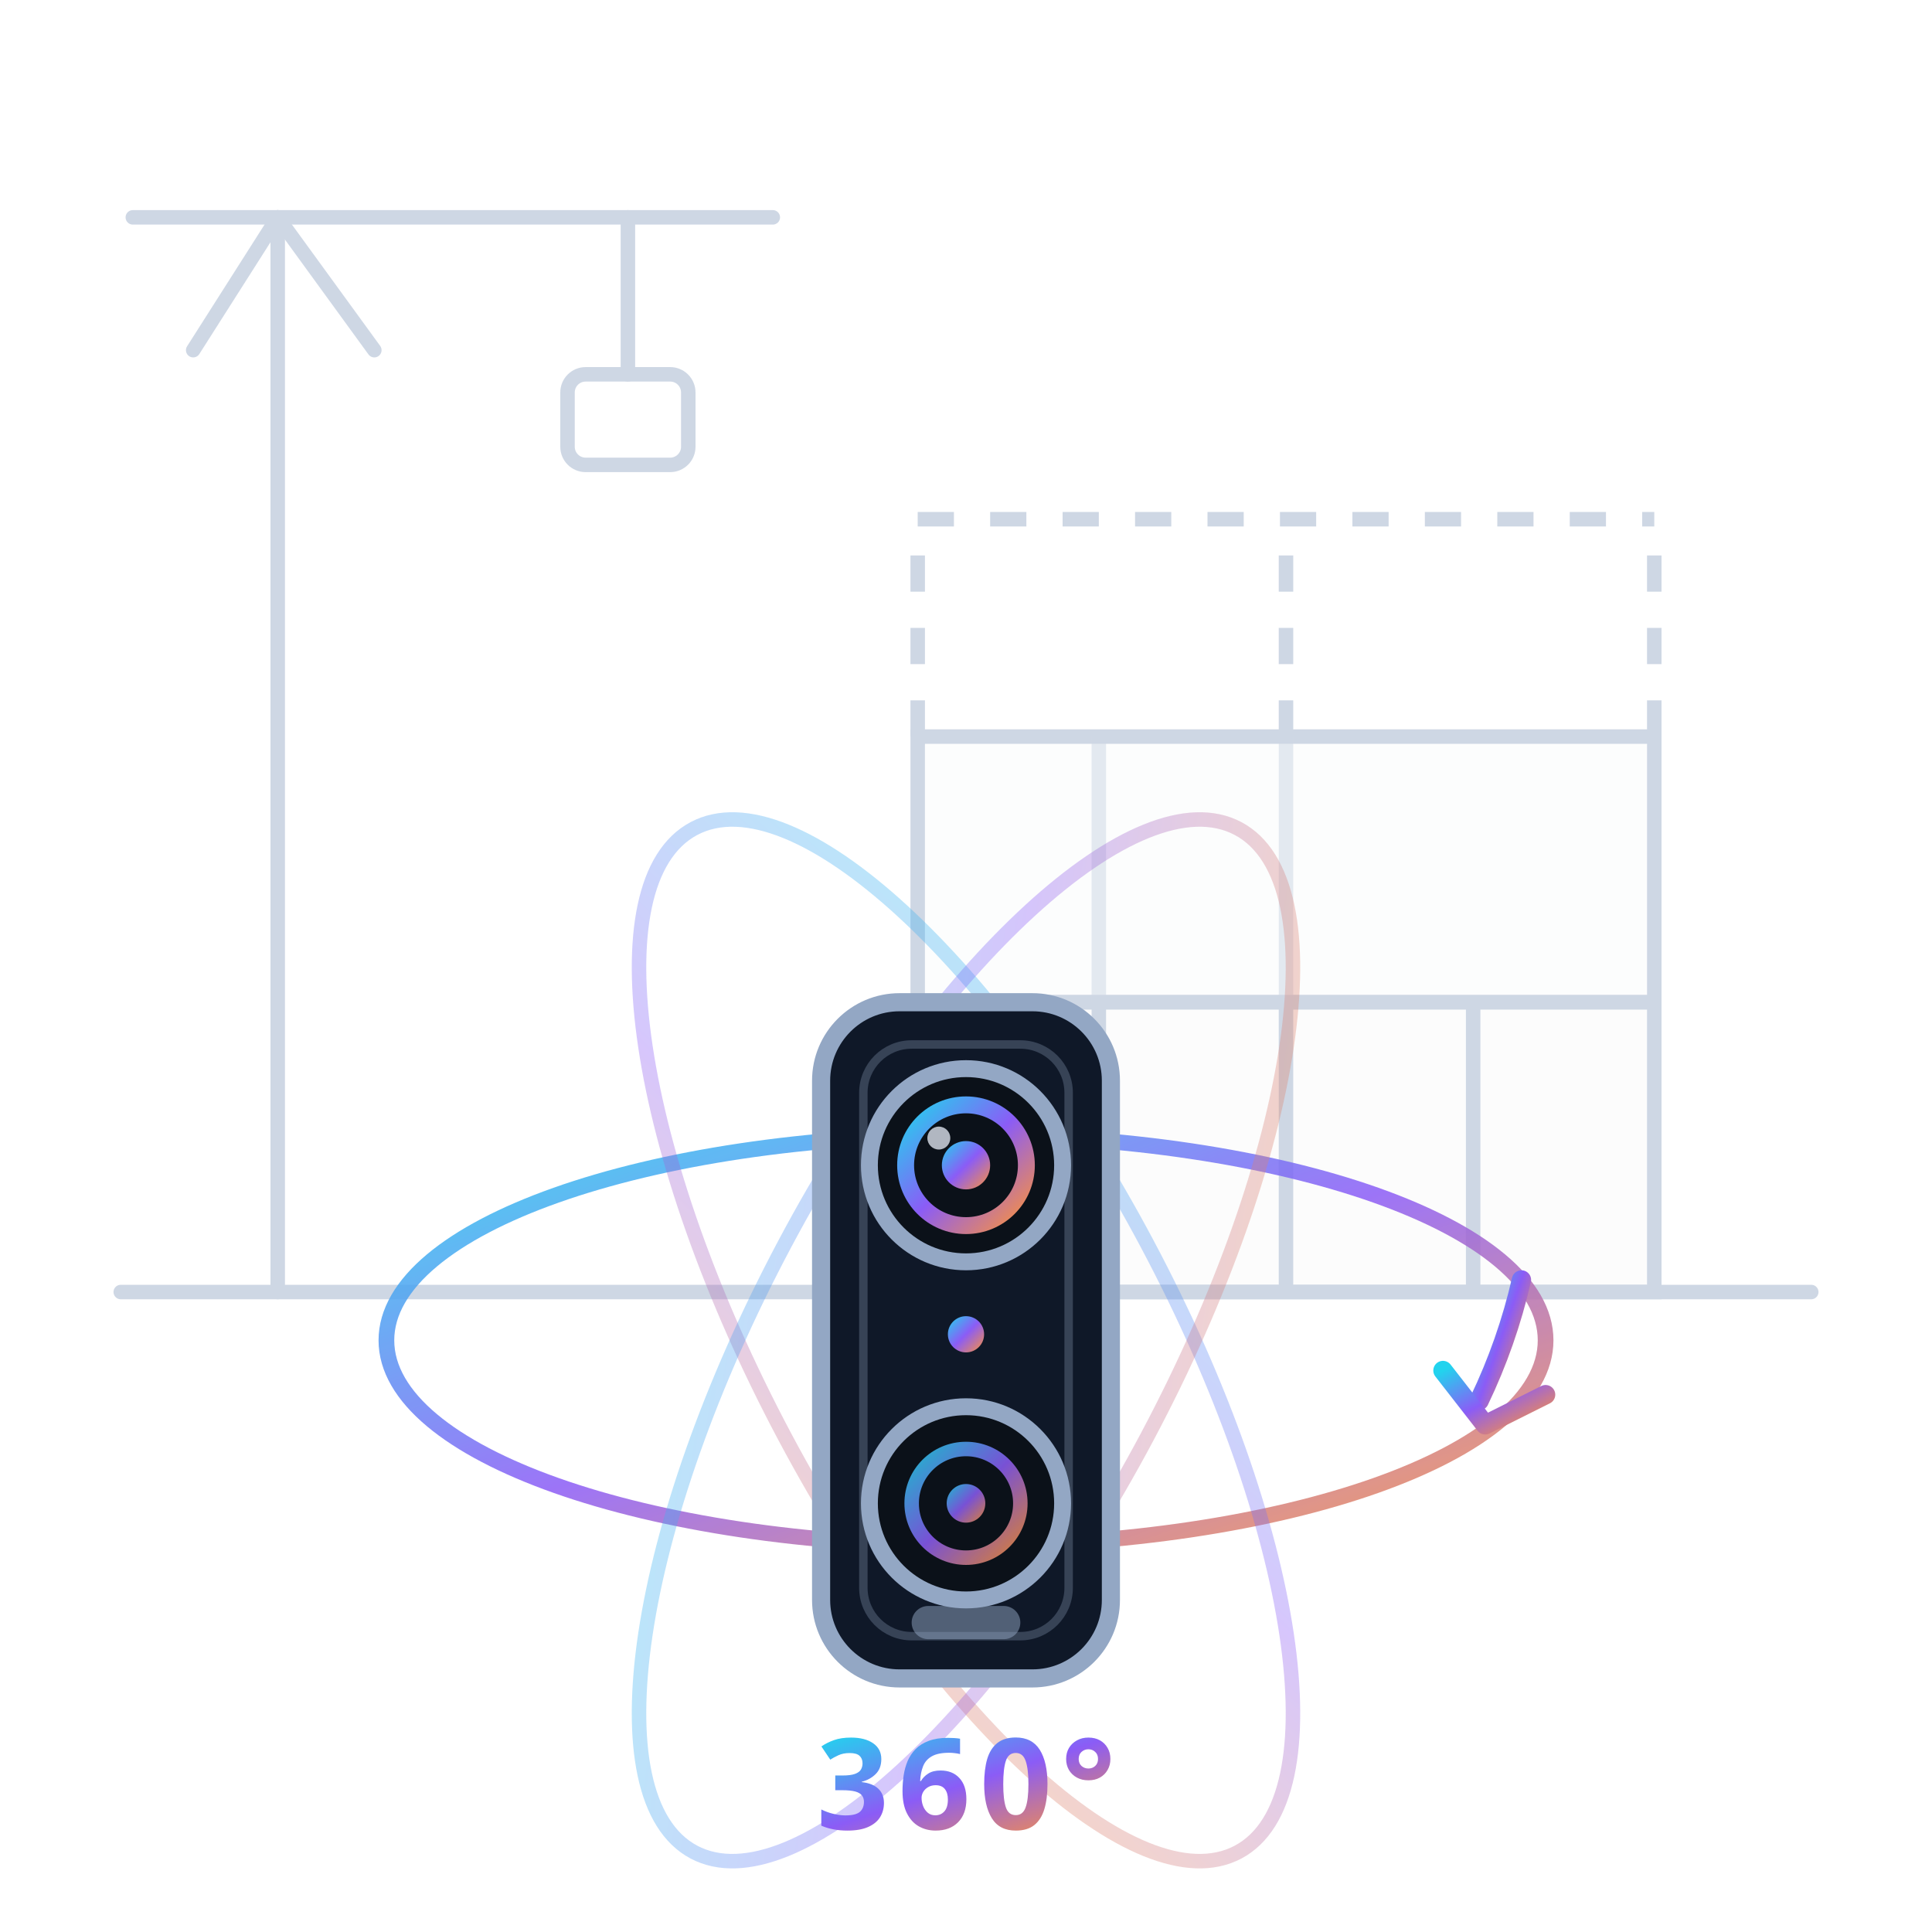
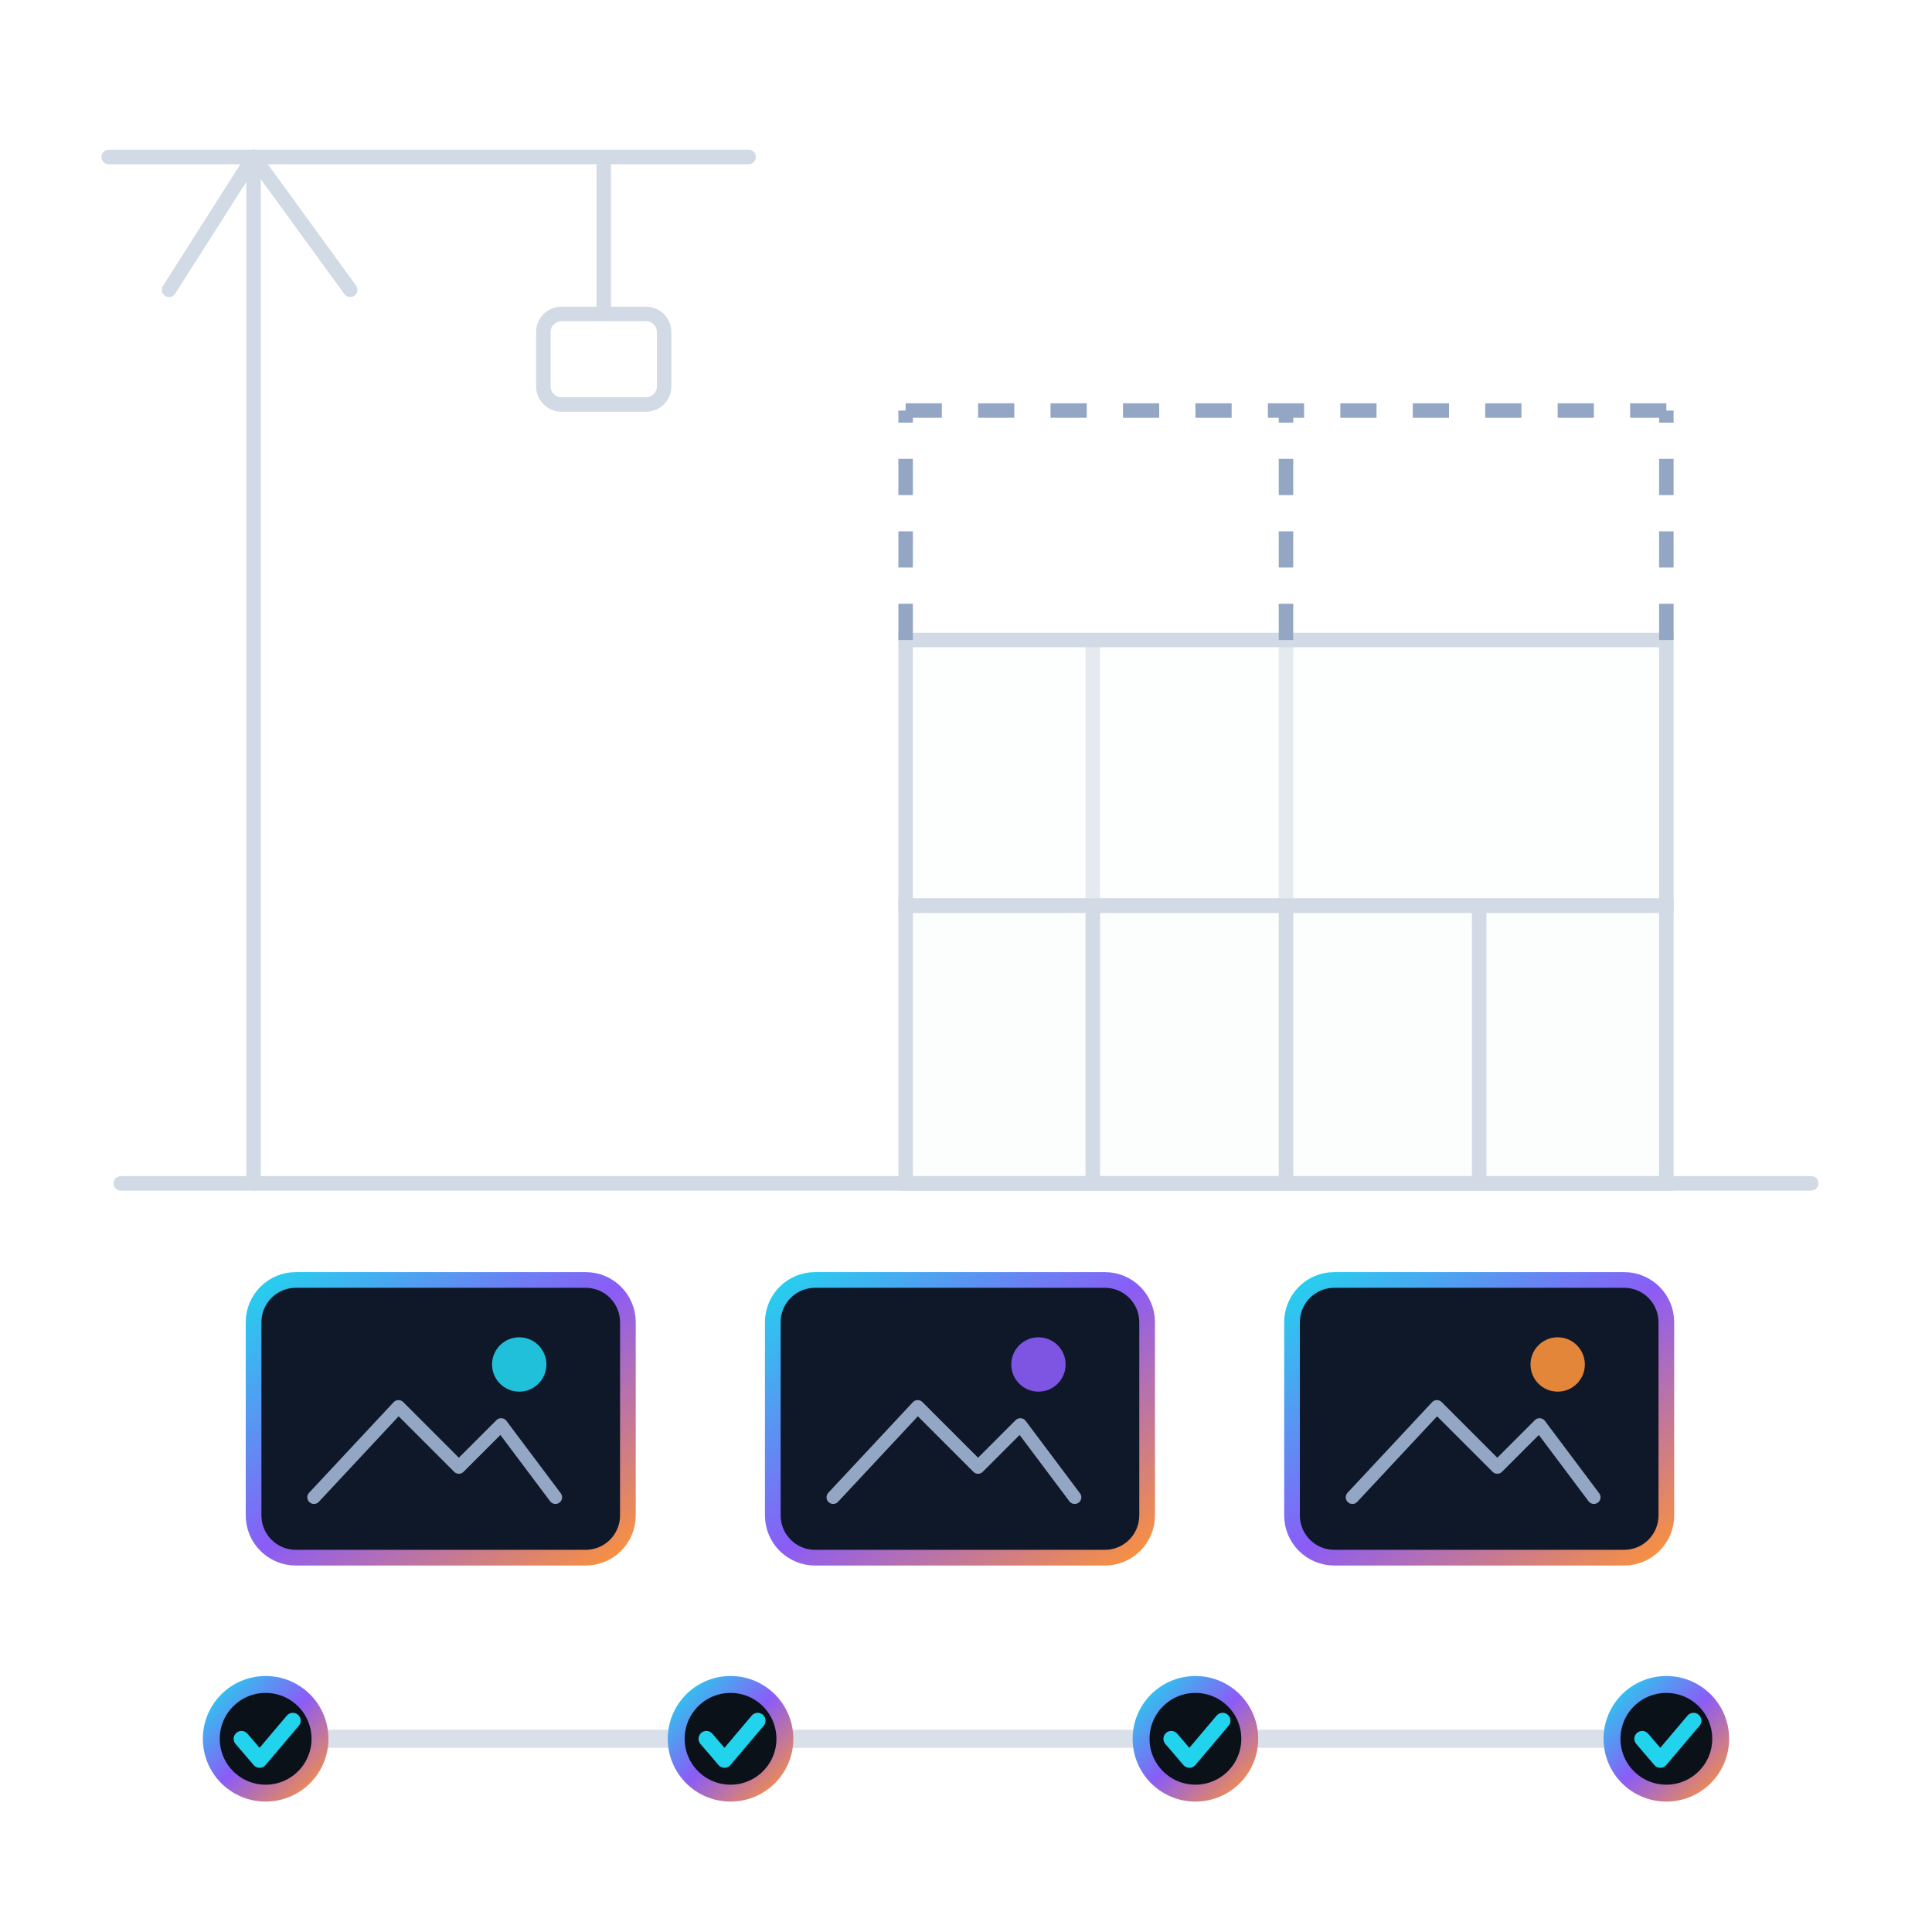
<svg xmlns="http://www.w3.org/2000/svg" viewBox="0 0 320 320" fill="none">
  <defs>
    <linearGradient id="bg1" x1="0" y1="0" x2="1" y2="1">
      <stop offset="0" stop-color="#22D3EE" />
      <stop offset=".5" stop-color="#8B5CF6" />
      <stop offset="1" stop-color="#FB923C" />
    </linearGradient>
+     <style>
+       /* Bauphase fuer Bauphase: der Fortschrittsbalken waechst, jeder Termin
+          wird abgehakt und bringt eine Foto-Dokumentation mit. */
+       @keyframes grow  { 0%, 6%  { stroke-dashoffset: 232; }
+                          86%, 100% { stroke-dashoffset: 0; } }
+       @keyframes tick  { 0%, 10%  { opacity: 0; transform: scale(.4); }
+                          22%, 100% { opacity: 1; transform: scale(1); } }
+       @keyframes shot  { 0%, 14%  { opacity: 0; transform: translateY(12px) scale(.85); }
+                          28%, 92% { opacity: 1; transform: translateY(0) scale(1); }
+                          100%     { opacity: 1; transform: translateY(0) scale(1); } }
+       @keyframes storey { 0%, 30% { opacity: .12; } 55%, 100% { opacity: .5; } }
+ 
+       .bar   { stroke-dasharray: 232; animation: grow 8s ease-in-out infinite; }
+       .tick  { transform-box: fill-box; transform-origin: center;
+                animation: tick 8s ease-out infinite; }
+       .t2 { animation-delay: 1.4s } .t3 { animation-delay: 2.8s } .t4 { animation-delay: 4.2s }
+       .shot  { transform-box: fill-box; transform-origin: center bottom;
+                animation: shot 8s ease-out infinite; }
+       .s2 { animation-delay: 1.4s } .s3 { animation-delay: 2.8s }
+       .top   { animation: storey 8s ease-in-out infinite; }
+ 
+       @media (prefers-reduced-motion: reduce) {
+         .bar, .tick, .shot, .top {
+           animation: none; opacity: 1; transform: none; stroke-dashoffset: 0;
+         }
+       }
+     </style>
  </defs>
-   <g opacity=".45">
+   <g opacity=".42">
    <g stroke="#93A7C4" stroke-width="2.4" stroke-linecap="round">
-       <line x1="46" y1="214" x2="46" y2="36" />
-       <line x1="22" y1="36" x2="128" y2="36" />
-       <line x1="46" y1="36" x2="32" y2="58" />
-       <line x1="46" y1="36" x2="62" y2="58" />
-       <line x1="104" y1="36" x2="104" y2="62" />
+       <line x1="42" y1="196" x2="42" y2="26" />
+       <line x1="18" y1="26" x2="124" y2="26" />
+       <line x1="42" y1="26" x2="28" y2="48" />
+       <line x1="42" y1="26" x2="58" y2="48" />
+       <line x1="100" y1="26" x2="100" y2="52" />
    </g>
-     <rect x="94" y="62" width="20" height="15" rx="3" stroke="#93A7C4" stroke-width="2.4" fill="none" />
+     <rect x="90" y="52" width="20" height="15" rx="3" stroke="#93A7C4" stroke-width="2.4" fill="none" />
    <g stroke="#93A7C4" stroke-width="2.4">
-       <rect x="152" y="166" width="122" height="48" fill="rgba(148,163,184,.07)" />
-       <line x1="182" y1="166" x2="182" y2="214" />
-       <line x1="213" y1="166" x2="213" y2="214" />
-       <line x1="244" y1="166" x2="244" y2="214" />
-       <rect x="152" y="122" width="122" height="44" fill="rgba(148,163,184,.04)" />
-       <line x1="182" y1="122" x2="182" y2="166" opacity=".55" />
-       <line x1="213" y1="122" x2="213" y2="166" opacity=".55" />
-       <line x1="152" y1="122" x2="152" y2="86" stroke-dasharray="6 6" />
-       <line x1="213" y1="122" x2="213" y2="86" stroke-dasharray="6 6" />
-       <line x1="274" y1="122" x2="274" y2="86" stroke-dasharray="6 6" />
-       <line x1="152" y1="86" x2="274" y2="86" stroke-dasharray="6 6" />
+       <rect x="150" y="150" width="126" height="46" fill="rgba(148,163,184,.07)" />
+       <line x1="181" y1="150" x2="181" y2="196" />
+       <line x1="213" y1="150" x2="213" y2="196" />
+       <line x1="245" y1="150" x2="245" y2="196" />
+       <rect x="150" y="106" width="126" height="44" fill="rgba(148,163,184,.04)" />
+       <line x1="181" y1="106" x2="181" y2="150" opacity=".55" />
+       <line x1="213" y1="106" x2="213" y2="150" opacity=".55" />
    </g>
-     <line x1="20" y1="214" x2="300" y2="214" stroke="#93A7C4" stroke-width="2.4" stroke-linecap="round" />
+     <line x1="20" y1="196" x2="300" y2="196" stroke="#93A7C4" stroke-width="2.4" stroke-linecap="round" />
  </g>
-   <ellipse cx="160" cy="222" rx="96" ry="34" stroke="url(#bg1)" stroke-width="2.6" opacity=".85" />
-   <ellipse cx="160" cy="222" rx="96" ry="34" stroke="url(#bg1)" stroke-width="2.4" opacity=".35" transform="rotate(62 160 222)" />
-   <ellipse cx="160" cy="222" rx="96" ry="34" stroke="url(#bg1)" stroke-width="2.4" opacity=".35" transform="rotate(-62 160 222)" />
-   <path d="M252 212a96 96 0 0 1-7 20" stroke="url(#bg1)" stroke-width="3.2" stroke-linecap="round" />
-   <path d="M239 227l7 9 10-5" stroke="url(#bg1)" stroke-width="3.2" stroke-linecap="round" stroke-linejoin="round" fill="none" />
-   <rect x="136" y="166" width="48" height="112" rx="13" fill="#0F1828" stroke="#93A7C4" stroke-width="3" />
-   <rect x="143" y="173" width="34" height="98" rx="8" stroke="#93A7C4" stroke-width="1.4" opacity=".3" />
-   <circle cx="160" cy="193" r="16" fill="#0B1119" stroke="#93A7C4" stroke-width="2.8" />
-   <circle cx="160" cy="193" r="10" stroke="url(#bg1)" stroke-width="2.8" />
-   <circle cx="160" cy="193" r="4" fill="url(#bg1)" />
-   <circle cx="155.5" cy="188.5" r="1.9" fill="#E8EFF9" opacity=".75" />
-   <circle cx="160" cy="249" r="16" fill="#0B1119" stroke="#93A7C4" stroke-width="2.8" />
-   <circle cx="160" cy="249" r="9" stroke="url(#bg1)" stroke-width="2.4" opacity=".85" />
-   <circle cx="160" cy="249" r="3.2" fill="url(#bg1)" opacity=".85" />
-   <circle cx="160" cy="221" r="3" fill="url(#bg1)" />
-   <rect x="151" y="266" width="18" height="5.5" rx="2.75" fill="#93A7C4" opacity=".5" />
-   <text x="160" y="303" text-anchor="middle" font-family="Space Grotesk, sans-serif" font-size="21" font-weight="700" fill="url(#bg1)" letter-spacing="1.5">360°</text>
+   <g class="top" stroke="#93A7C4" stroke-width="2.4" stroke-dasharray="6 6">
+     <path d="M150 106V68M213 106V68M276 106V68M150 68h126" />
+   </g>
+   <g class="shot">
+     <rect x="42" y="212" width="62" height="46" rx="7" fill="#0F1828" stroke="url(#bg1)" stroke-width="2.6" />
+     <path d="M52 248l14-15 10 10 7-7 9 12" stroke="#93A7C4" stroke-width="2.2" stroke-linecap="round" stroke-linejoin="round" fill="none" />
+     <circle cx="86" cy="226" r="4.5" fill="#22D3EE" opacity=".9" />
+   </g>
+   <g class="shot s2">
+     <rect x="128" y="212" width="62" height="46" rx="7" fill="#0F1828" stroke="url(#bg1)" stroke-width="2.6" />
+     <path d="M138 248l14-15 10 10 7-7 9 12" stroke="#93A7C4" stroke-width="2.2" stroke-linecap="round" stroke-linejoin="round" fill="none" />
+     <circle cx="172" cy="226" r="4.5" fill="#8B5CF6" opacity=".9" />
+   </g>
+   <g class="shot s3">
+     <rect x="214" y="212" width="62" height="46" rx="7" fill="#0F1828" stroke="url(#bg1)" stroke-width="2.6" />
+     <path d="M224 248l14-15 10 10 7-7 9 12" stroke="#93A7C4" stroke-width="2.2" stroke-linecap="round" stroke-linejoin="round" fill="none" />
+     <circle cx="258" cy="226" r="4.5" fill="#FB923C" opacity=".9" />
+   </g>
+   <line x1="44" y1="288" x2="276" y2="288" stroke="#93A7C4" stroke-width="3" stroke-linecap="round" opacity=".35" />
+   <line class="bar" x1="44" y1="288" x2="276" y2="288" stroke="url(#bg1)" stroke-width="3.4" stroke-linecap="round" />
+   <g fill="#0B1119" stroke="url(#bg1)" stroke-width="2.8">
+     <circle cx="44" cy="288" r="9" />
+     <circle cx="121" cy="288" r="9" />
+     <circle cx="198" cy="288" r="9" />
+     <circle cx="276" cy="288" r="9" />
+   </g>
+   <g stroke="#22D3EE" stroke-width="2.6" stroke-linecap="round" stroke-linejoin="round" fill="none">
+     <path class="tick" d="M40 288l3 3.5 5.5-6.5" />
+     <path class="tick t2" d="M117 288l3 3.5 5.5-6.5" />
+     <path class="tick t3" d="M194 288l3 3.5 5.5-6.5" />
+     <path class="tick t4" d="M272 288l3 3.5 5.5-6.5" />
+   </g>
</svg>
